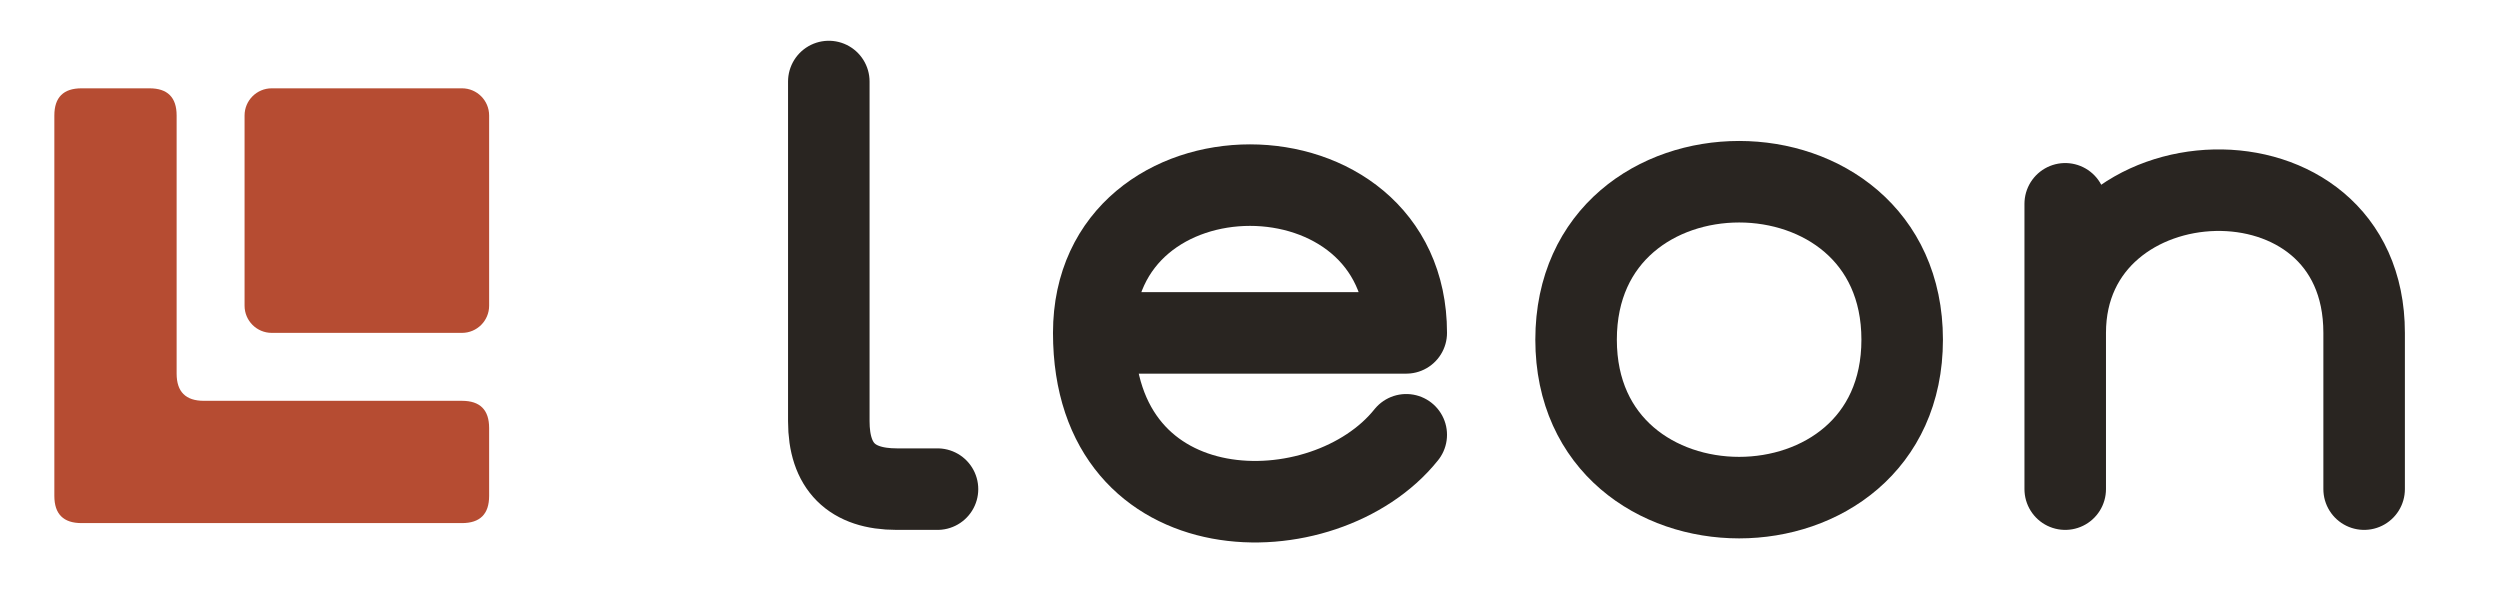
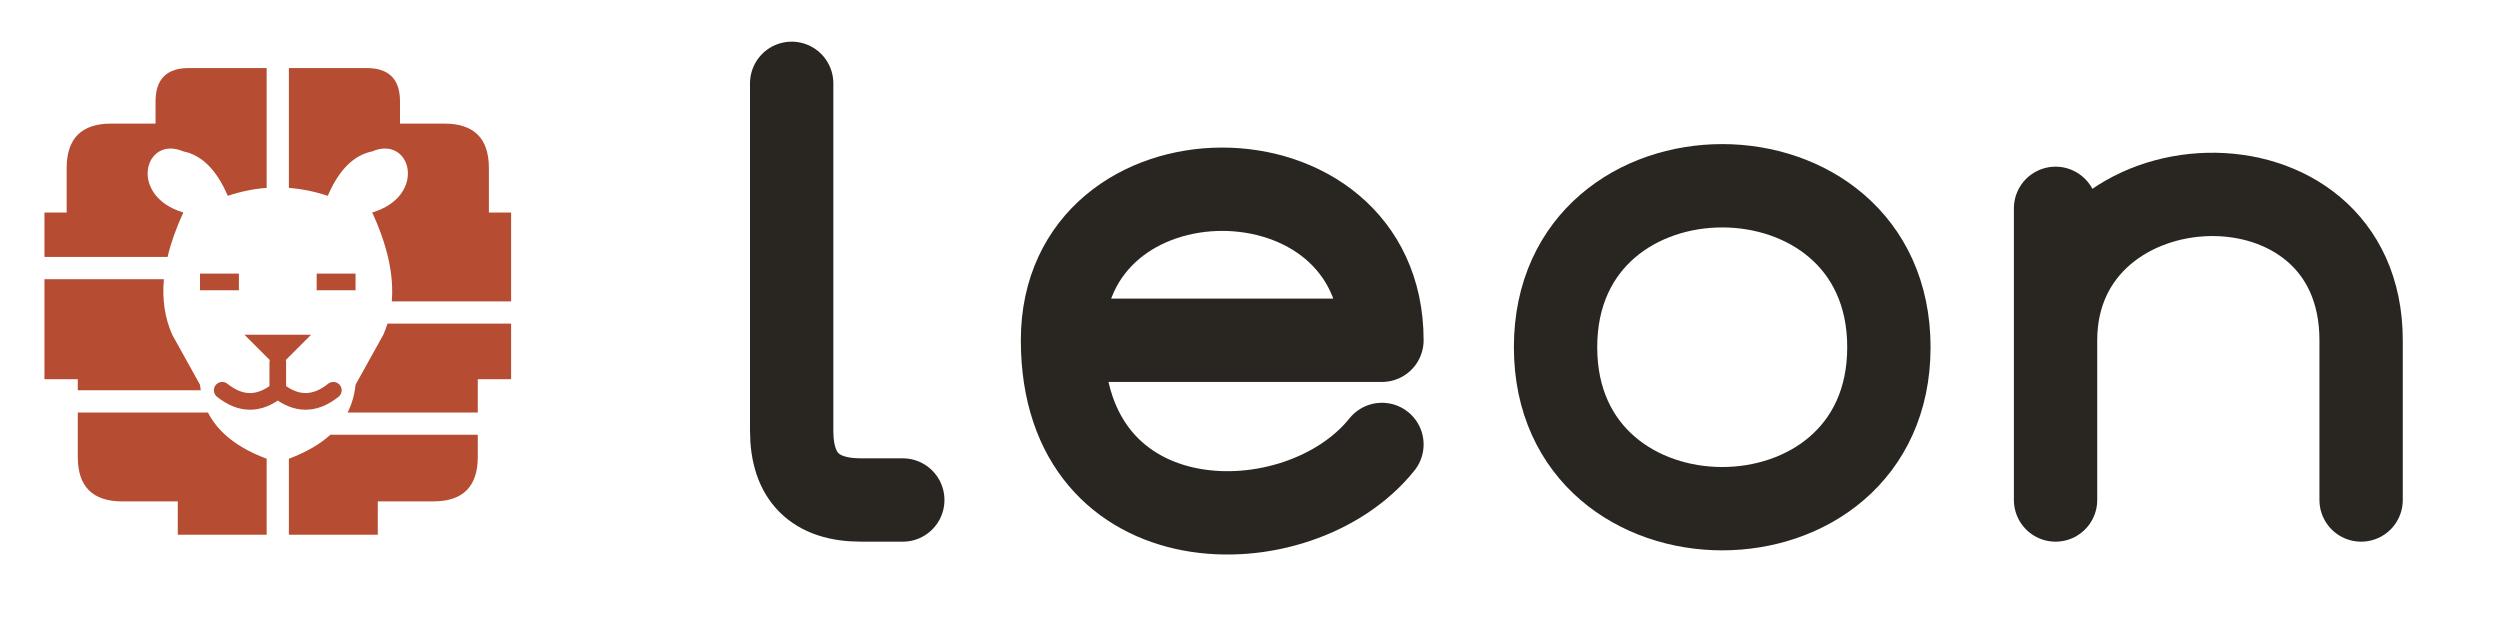
- <svg xmlns="http://www.w3.org/2000/svg" viewBox="0 0 368 90" role="img" aria-label="leon">
-   <g transform="translate(0 5)" fill="#B64C32">
-     <path d="M12 8H22Q26 8 26 12V50Q26 54 30 54H68Q72 54 72 58V68Q72 72 68 72H12Q8 72 8 68V12Q8 8 12 8Z" />
-     <rect x="36" y="8" width="36" height="36" rx="4" />
+ <svg xmlns="http://www.w3.org/2000/svg" viewBox="0 0 360 90" role="img" aria-label="leon">
+   <g transform="translate(0 5)" fill="#B64C32" color="#B64C32">
+     <g transform="scale(.8)">
+       <path d="M34,6h14v21.57c-2.33,0.17 -4.67,0.65 -7,1.43c-2,-4.67 -4.67,-7.33 -8,-8c-7,-3 -10,8 0,11c-1.3,2.81 -2.24,5.47 -2.84,8h-22.16v-8h4v-8c0,-5.33 2.67,-8 8,-8h8v-4c0,-4 2,-6 6,-6zM29.5,44c-0.33,3.67 0.17,7 1.5,10l5,9c0.03,0.34 0.08,0.67 0.13,1h-22.13v-2h-6v-18zM37.43,68c1.84,3.61 5.37,6.39 10.57,8.32l0,13.68h-16v-6h-10c-5.33,0 -8,-2.67 -8,-8v-8zM52,76.32c3.08,-1.15 5.57,-2.59 7.48,-4.32h26.52v4c0,5.33 -2.67,8 -8,8h-10v6h-16zM62.57,68c0.77,-1.52 1.25,-3.19 1.43,-5l5,-9c0.29,-0.65 0.54,-1.32 0.75,-2h22.25v10h-6v6zM70.52,48c0.4,-4.7 -0.77,-10.04 -3.52,-16c10,-3 7,-14 0,-11c-3.33,0.67 -6,3.33 -8,8c-2.33,-0.78 -4.67,-1.25 -7,-1.43v-21.57h14c4,0 6,2 6,6v4h8c5.33,0 8,2.67 8,8v8h4v16z" />
+       <path d="M36 43H43V46H36ZM57 43H64V46H57ZM44 54H56L50 60Z" />
+       <path d="M50 59V64Q45 68 40 64M50 64Q55 68 60 64" fill="none" stroke="currentColor" stroke-width="3" stroke-linecap="round" stroke-linejoin="round" />
+     </g>
  </g>
-   <g transform="translate(108 0)" stroke="#292521">
+   <g transform="translate(100 0)" stroke="#292521">
    <g fill="none" stroke-width="12" stroke-linecap="round" stroke-linejoin="round">
      <path d="M14 12V62Q14 72 24 72H30" />
      <path d="M99 64C87 79 53 79 53 49C53 20 99 20 99 49H55" />
      <path d="M124 50C124 19 172 19 172 50C172 81 124 81 124 50Z" />
      <path d="M196 72V30M196 49C196 22 240 20 240 49V72" />
    </g>
  </g>
</svg>
